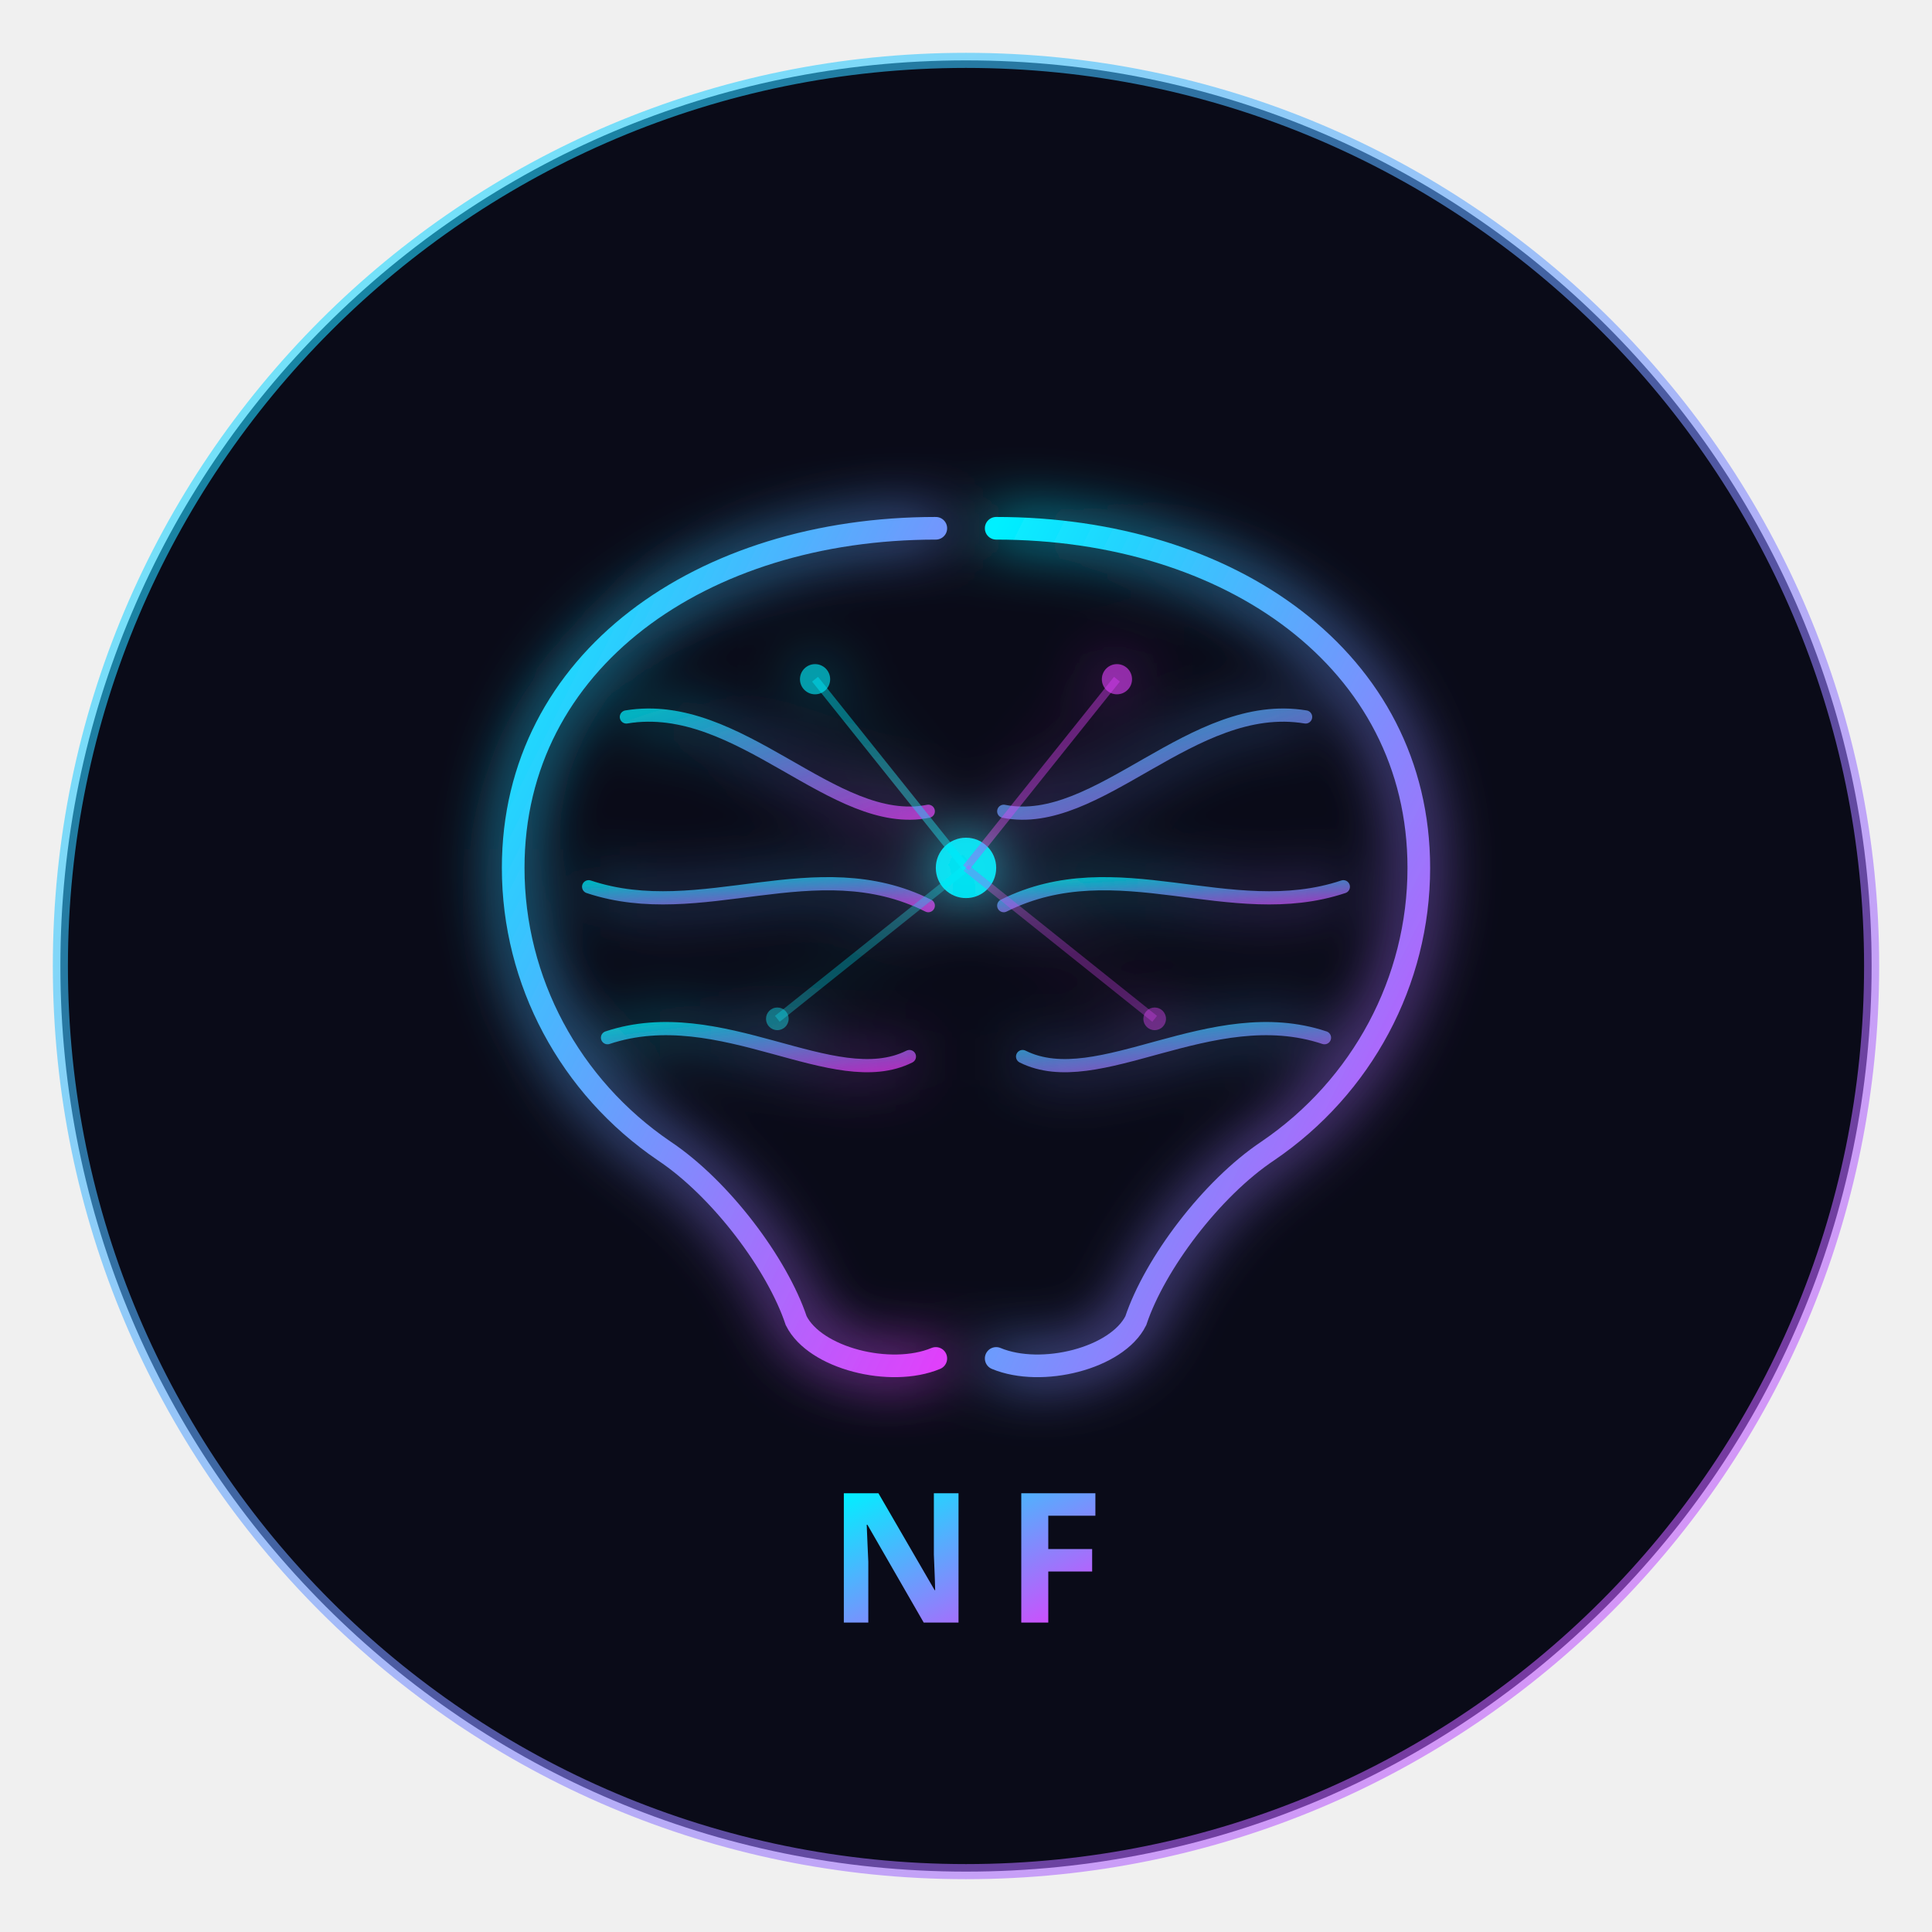
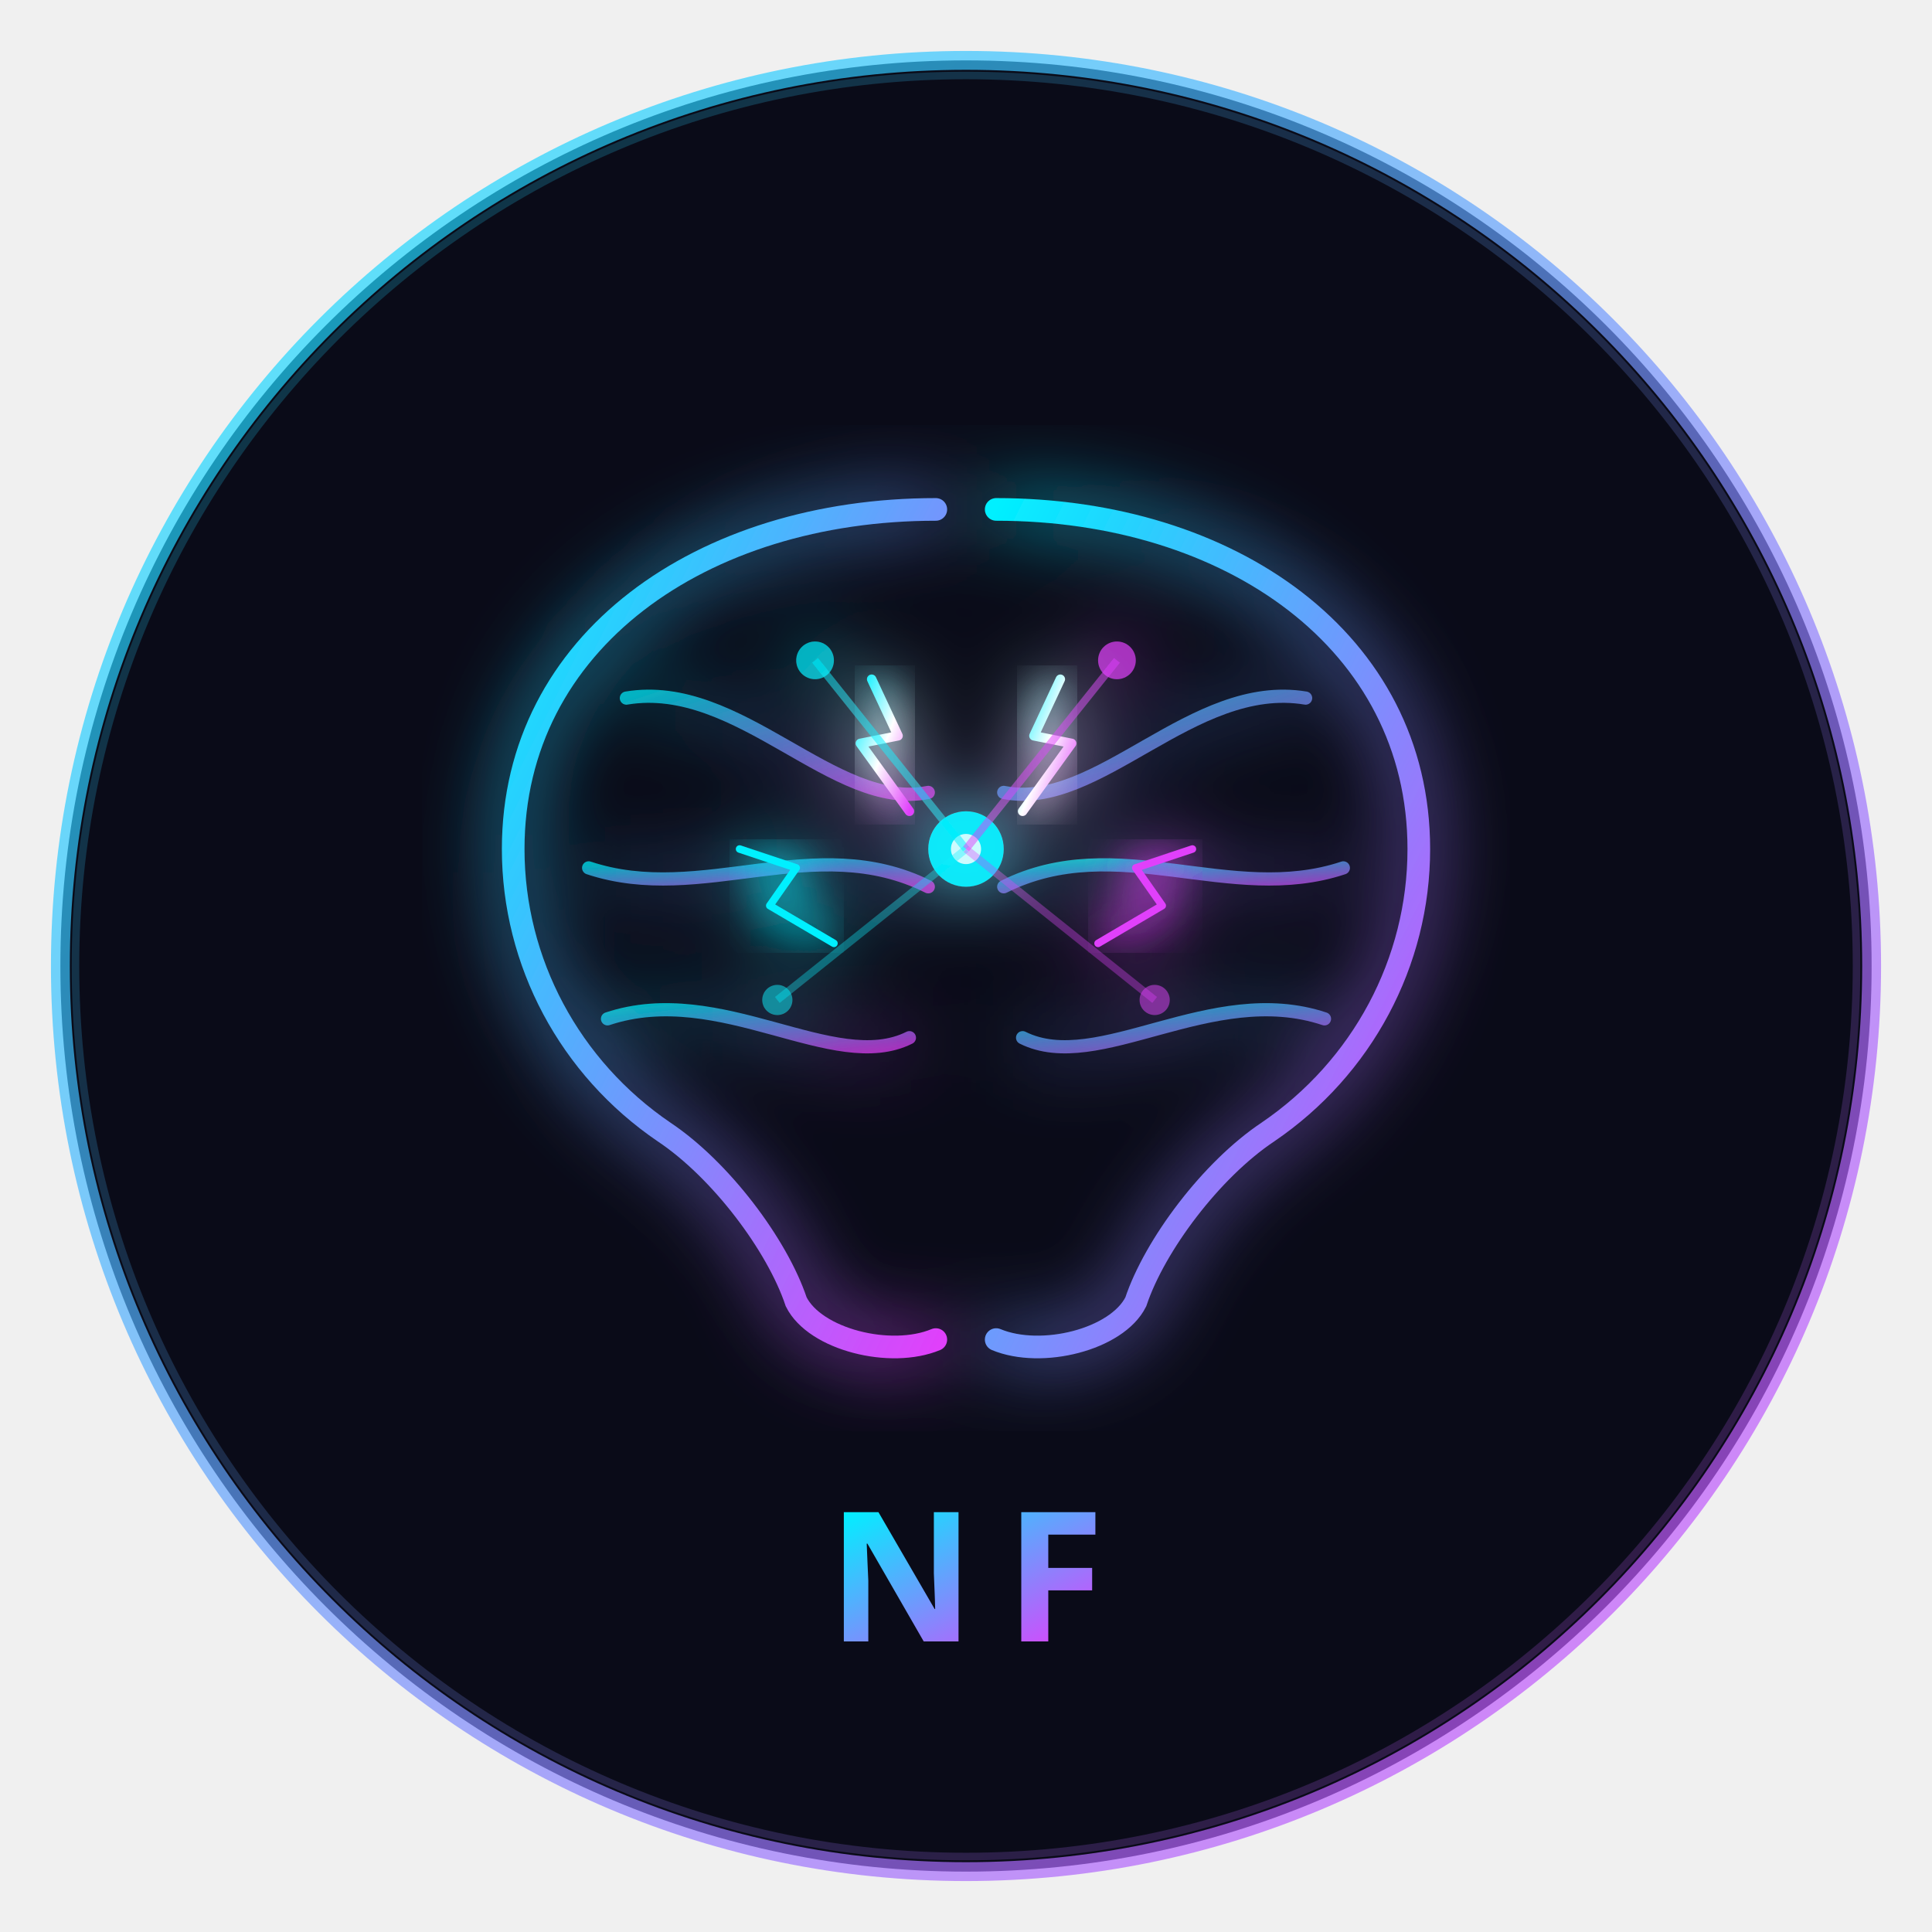
<svg xmlns="http://www.w3.org/2000/svg" viewBox="0 0 512 512">
  <defs>
    <linearGradient id="brainGrad" x1="0%" y1="0%" x2="100%" y2="100%">
      <stop offset="0%" style="stop-color:#00f0ff" />
      <stop offset="100%" style="stop-color:#e040fb" />
    </linearGradient>
    <linearGradient id="synapseGrad" x1="0%" y1="0%" x2="100%" y2="100%">
-       <stop offset="0%" style="stop-color:#00f0ff;stop-opacity:0.6" />
-       <stop offset="100%" style="stop-color:#e040fb;stop-opacity:0.6" />
+       <stop offset="0%" style="stop-color:#00f0ff;stop-opacity:0.7" />
+       <stop offset="100%" style="stop-color:#e040fb;stop-opacity:0.7" />
+     </linearGradient>
+     <linearGradient id="boltGrad" x1="0%" y1="0%" x2="100%" y2="100%">
+       <stop offset="0%" style="stop-color:#00f0ff" />
+       <stop offset="50%" style="stop-color:#ffffff" />
+       <stop offset="100%" style="stop-color:#e040fb" />
    </linearGradient>
    <filter id="glow">
-       <feGaussianBlur stdDeviation="8" result="coloredBlur" />
+       <feGaussianBlur stdDeviation="10" result="coloredBlur" />
      <feMerge>
        <feMergeNode in="coloredBlur" />
        <feMergeNode in="SourceGraphic" />
      </feMerge>
    </filter>
+     <filter id="boltGlow">
+       <feGaussianBlur stdDeviation="6" result="blur" />
+       <feMerge>
+         <feMergeNode in="blur" />
+         <feMergeNode in="blur" />
+         <feMergeNode in="SourceGraphic" />
+       </feMerge>
+     </filter>
  </defs>
-   <circle cx="256" cy="256" r="240" fill="#0a0b18" stroke="url(#synapseGrad)" stroke-width="4" />
-   <g filter="url(#glow)" transform="translate(256,240)">
+   <circle cx="256" cy="256" r="240" fill="#0a0b18" stroke="url(#synapseGrad)" stroke-width="5" />
+   <circle cx="256" cy="256" r="236" fill="none" stroke="url(#synapseGrad)" stroke-width="2" opacity="0.3">
+     <animate attributeName="opacity" values="0.15;0.4;0.15" dur="3s" repeatCount="indefinite" />
+   </circle>
+   <g filter="url(#glow)" transform="translate(256,235)">
    <path d="M-8,-100 C-70,-100 -120,-65 -120,-10 C-120,20 -105,48 -80,65 C-65,75 -50,95 -45,110 C-40,120 -20,125 -8,120" fill="none" stroke="url(#brainGrad)" stroke-width="6" stroke-linecap="round" />
    <path d="M8,-100 C70,-100 120,-65 120,-10 C120,20 105,48 80,65 C65,75 50,95 45,110 C40,120 20,125 8,120" fill="none" stroke="url(#brainGrad)" stroke-width="6" stroke-linecap="round" />
    <path d="M-90,-50 C-60,-55 -35,-20 -10,-25" fill="none" stroke="url(#brainGrad)" stroke-width="3.5" stroke-linecap="round" opacity="0.7" />
    <path d="M-100,-5 C-70,5 -40,-15 -10,0" fill="none" stroke="url(#brainGrad)" stroke-width="3.5" stroke-linecap="round" opacity="0.7" />
    <path d="M-95,35 C-65,25 -35,50 -15,40" fill="none" stroke="url(#brainGrad)" stroke-width="3.5" stroke-linecap="round" opacity="0.7" />
    <path d="M90,-50 C60,-55 35,-20 10,-25" fill="none" stroke="url(#brainGrad)" stroke-width="3.5" stroke-linecap="round" opacity="0.7" />
    <path d="M100,-5 C70,5 40,-15 10,0" fill="none" stroke="url(#brainGrad)" stroke-width="3.5" stroke-linecap="round" opacity="0.7" />
    <path d="M95,35 C65,25 35,50 15,40" fill="none" stroke="url(#brainGrad)" stroke-width="3.5" stroke-linecap="round" opacity="0.7" />
-     <circle cx="0" cy="-10" r="8" fill="#00f0ff" opacity="0.9">
-       <animate attributeName="opacity" values="0.5;1;0.5" dur="2s" repeatCount="indefinite" />
-       <animate attributeName="r" values="6;10;6" dur="2s" repeatCount="indefinite" />
+     <circle cx="0" cy="-10" r="10" fill="#00f0ff" opacity="0.95">
+       <animate attributeName="opacity" values="0.6;1;0.6" dur="1.5s" repeatCount="indefinite" />
+       <animate attributeName="r" values="7;12;7" dur="1.5s" repeatCount="indefinite" />
    </circle>
-     <line x1="0" y1="-10" x2="-40" y2="-60" stroke="#00f0ff" stroke-width="2" opacity="0.4" />
-     <line x1="0" y1="-10" x2="40" y2="-60" stroke="#e040fb" stroke-width="2" opacity="0.4" />
-     <line x1="0" y1="-10" x2="-50" y2="30" stroke="#00f0ff" stroke-width="2" opacity="0.3" />
-     <line x1="0" y1="-10" x2="50" y2="30" stroke="#e040fb" stroke-width="2" opacity="0.3" />
-     <circle cx="-40" cy="-60" r="4" fill="#00f0ff" opacity="0.6" />
-     <circle cx="40" cy="-60" r="4" fill="#e040fb" opacity="0.6" />
-     <circle cx="-50" cy="30" r="3" fill="#00f0ff" opacity="0.4" />
-     <circle cx="50" cy="30" r="3" fill="#e040fb" opacity="0.4" />
+     <circle cx="0" cy="-10" r="4" fill="#ffffff" opacity="0.8">
+       <animate attributeName="opacity" values="0.5;0.9;0.5" dur="1.5s" repeatCount="indefinite" />
+     </circle>
+     <g filter="url(#boltGlow)">
+       <path d="M-25,-55 L-18,-40 L-28,-38 L-15,-20" fill="none" stroke="url(#boltGrad)" stroke-width="2.5" stroke-linecap="round" stroke-linejoin="round">
+         <animate attributeName="opacity" values="0;1;1;0" dur="2.5s" repeatCount="indefinite" begin="0s" />
+       </path>
+     </g>
+     <g filter="url(#boltGlow)">
+       <path d="M25,-55 L18,-40 L28,-38 L15,-20" fill="none" stroke="url(#boltGrad)" stroke-width="2.5" stroke-linecap="round" stroke-linejoin="round">
+         <animate attributeName="opacity" values="0;1;1;0" dur="2.5s" repeatCount="indefinite" begin="0.8s" />
+       </path>
+     </g>
+     <g filter="url(#boltGlow)">
+       <path d="M-60,-10 L-45,-5 L-52,5 L-35,15" fill="none" stroke="#00f0ff" stroke-width="2" stroke-linecap="round" stroke-linejoin="round">
+         <animate attributeName="opacity" values="0;0.8;0.8;0" dur="3s" repeatCount="indefinite" begin="1.5s" />
+       </path>
+     </g>
+     <g filter="url(#boltGlow)">
+       <path d="M60,-10 L45,-5 L52,5 L35,15" fill="none" stroke="#e040fb" stroke-width="2" stroke-linecap="round" stroke-linejoin="round">
+         <animate attributeName="opacity" values="0;0.8;0.8;0" dur="3s" repeatCount="indefinite" begin="2s" />
+       </path>
+     </g>
+     <line x1="0" y1="-10" x2="-40" y2="-60" stroke="#00f0ff" stroke-width="2" opacity="0.5" />
+     <line x1="0" y1="-10" x2="40" y2="-60" stroke="#e040fb" stroke-width="2" opacity="0.5" />
+     <line x1="0" y1="-10" x2="-50" y2="30" stroke="#00f0ff" stroke-width="2" opacity="0.35" />
+     <line x1="0" y1="-10" x2="50" y2="30" stroke="#e040fb" stroke-width="2" opacity="0.35" />
+     <circle cx="-40" cy="-60" r="5" fill="#00f0ff" opacity="0.7">
+       <animate attributeName="opacity" values="0.4;0.9;0.4" dur="2s" repeatCount="indefinite" begin="0.3s" />
+     </circle>
+     <circle cx="40" cy="-60" r="5" fill="#e040fb" opacity="0.7">
+       <animate attributeName="opacity" values="0.4;0.9;0.4" dur="2s" repeatCount="indefinite" begin="1s" />
+     </circle>
+     <circle cx="-50" cy="30" r="4" fill="#00f0ff" opacity="0.5">
+       <animate attributeName="opacity" values="0.3;0.7;0.3" dur="2.5s" repeatCount="indefinite" begin="0.5s" />
+     </circle>
+     <circle cx="50" cy="30" r="4" fill="#e040fb" opacity="0.5">
+       <animate attributeName="opacity" values="0.3;0.7;0.3" dur="2.5s" repeatCount="indefinite" begin="1.5s" />
+     </circle>
  </g>
-   <text x="256" y="430" text-anchor="middle" font-family="system-ui, sans-serif" font-weight="800" font-size="48" fill="url(#brainGrad)" letter-spacing="8">NF</text>
+   <text x="256" y="435" text-anchor="middle" font-family="system-ui, sans-serif" font-weight="800" font-size="48" fill="url(#brainGrad)" letter-spacing="8">NF</text>
</svg>
